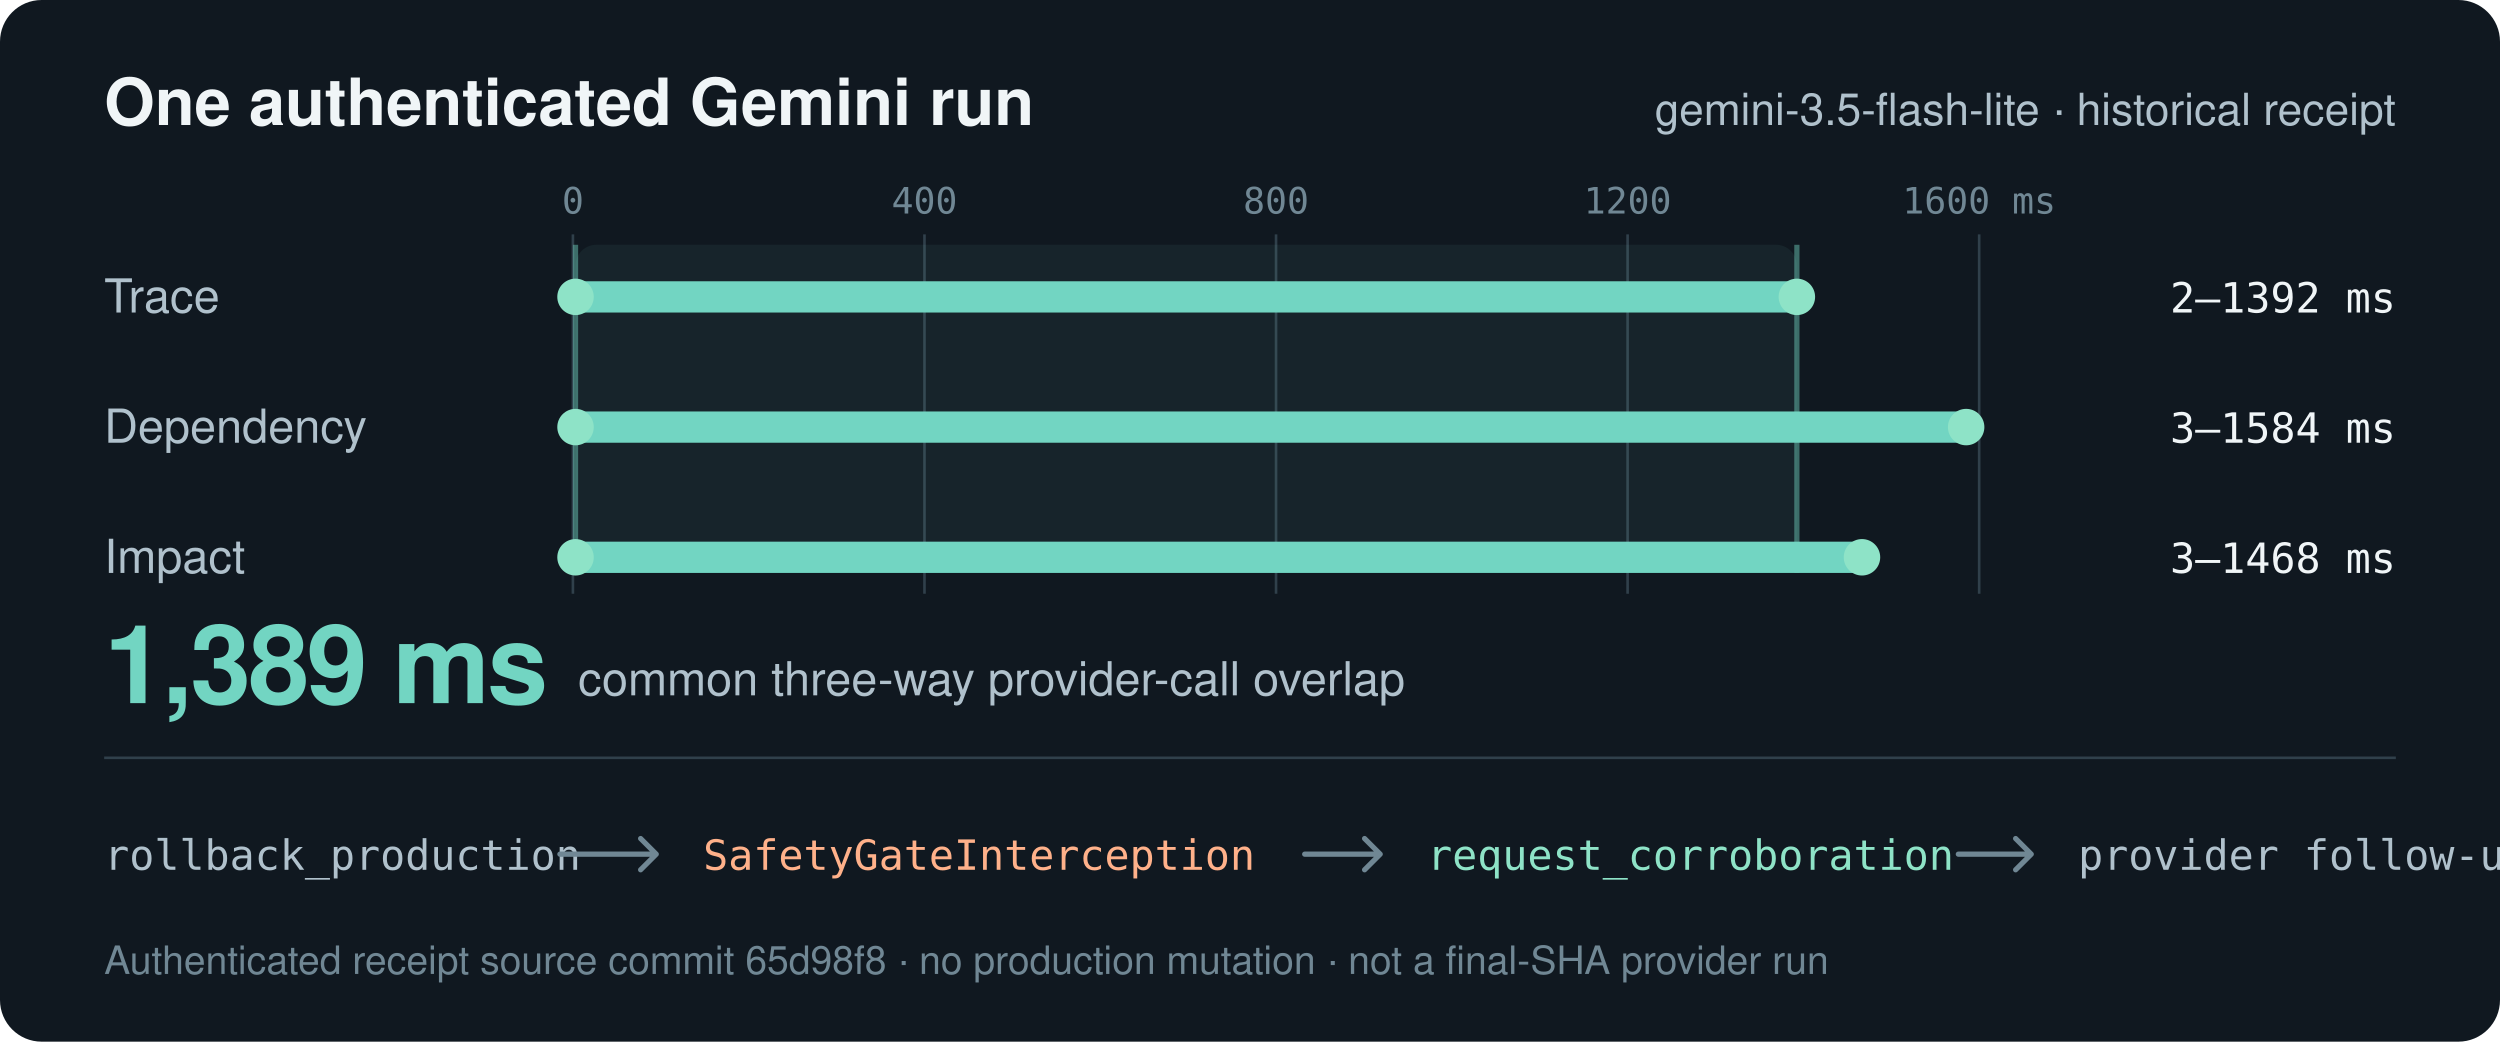
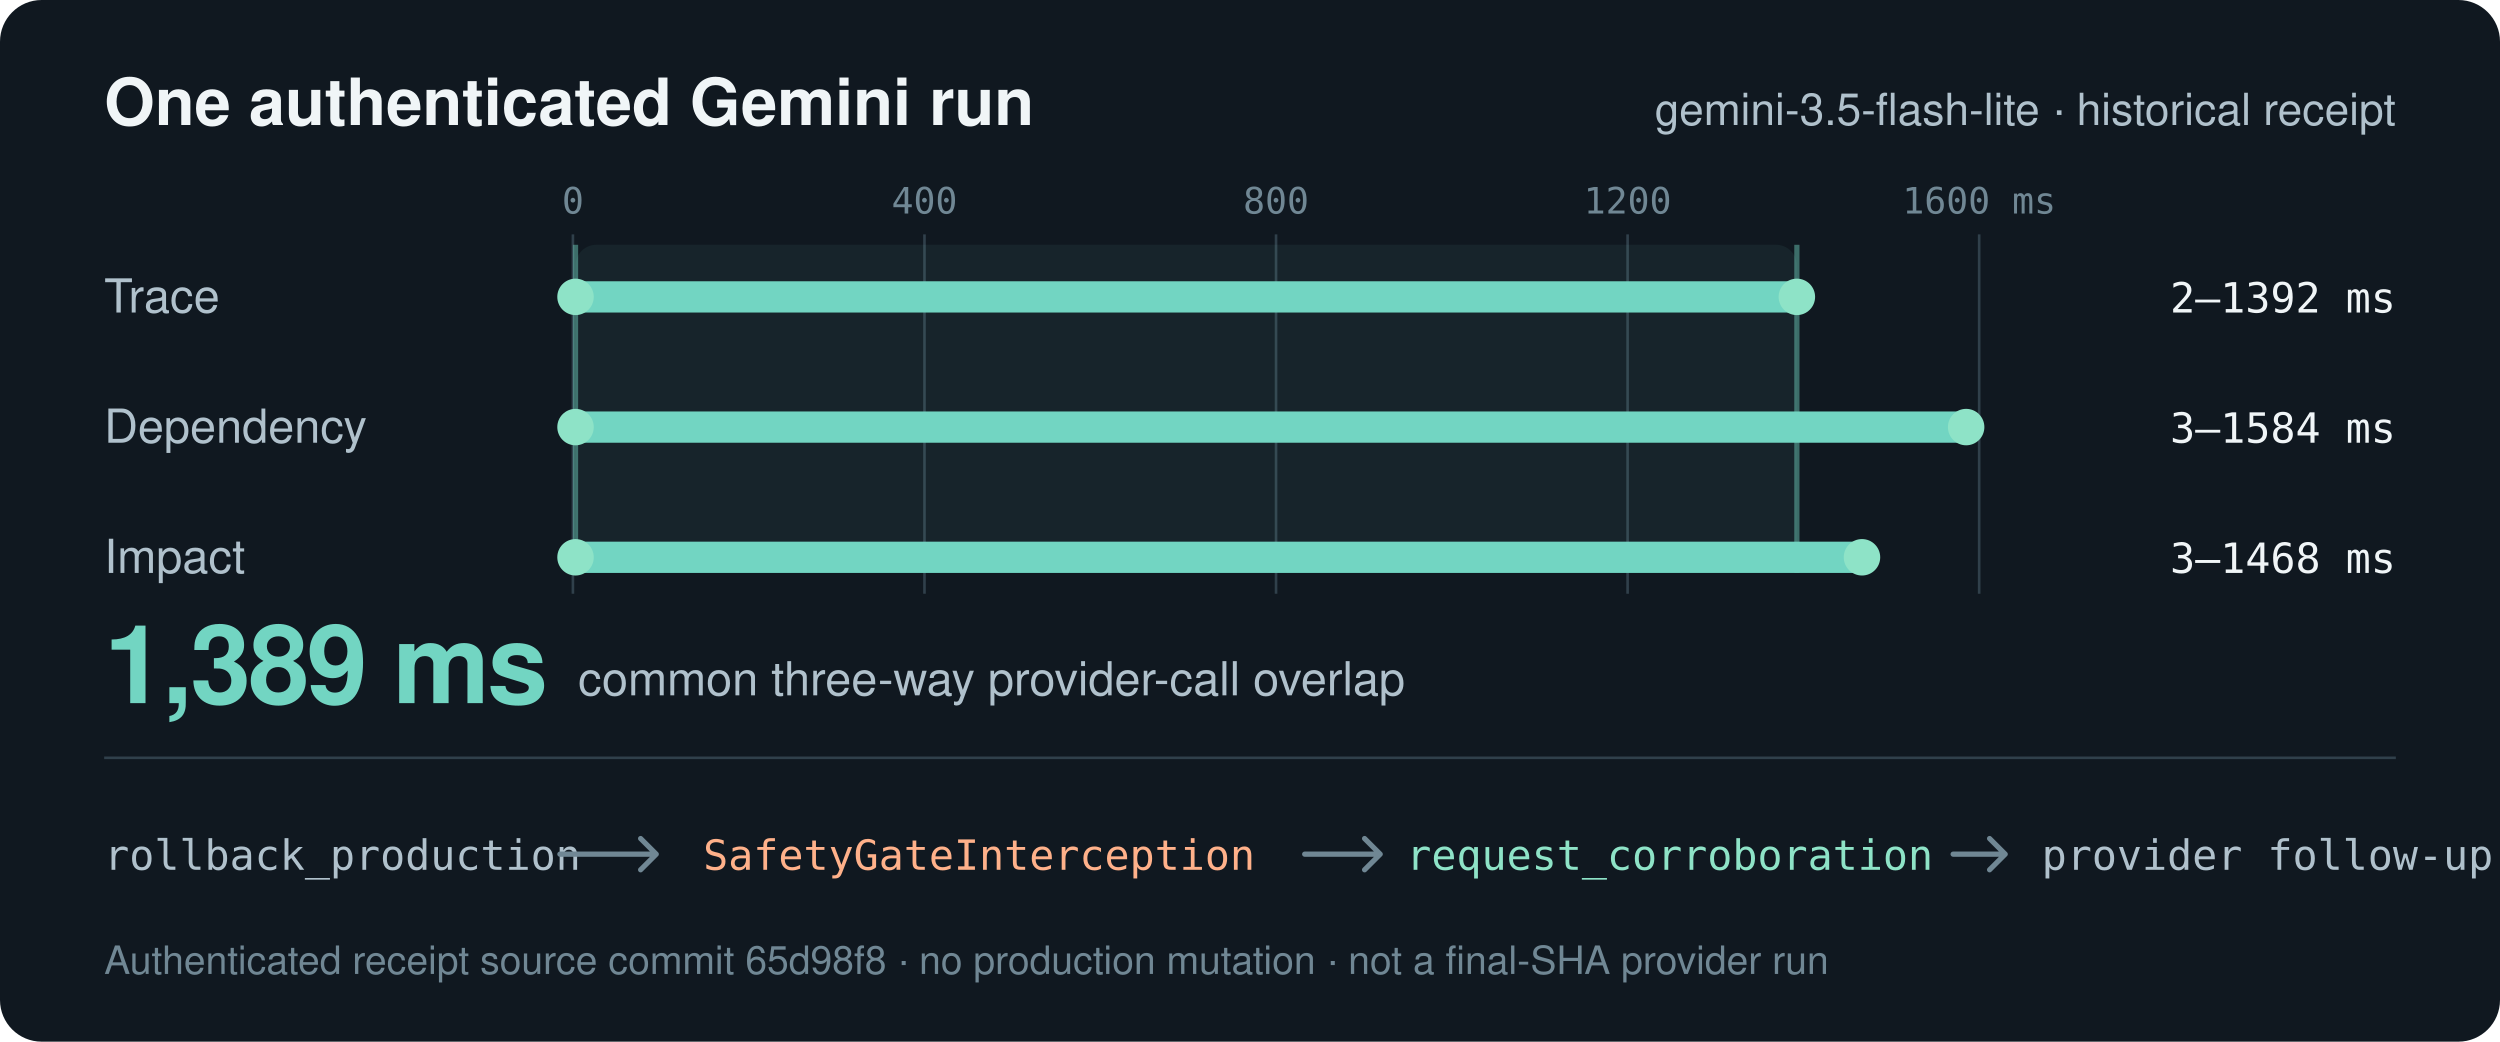
<svg xmlns="http://www.w3.org/2000/svg" width="960" height="400" viewBox="0 0 960 400" role="img" aria-labelledby="title desc">
  <rect width="960" height="400" rx="16" fill="#101820" />
  <g font-family="-apple-system, BlinkMacSystemFont, 'Segoe UI', Helvetica, Arial, sans-serif">
    <text x="40" y="48" fill="#f0f5f7" font-size="25" font-weight="700">One authenticated Gemini run</text>
    <text x="920" y="48" text-anchor="end" fill="#b0c1cc" font-size="17">gemini-3.5-flash-lite · historical receipt</text>
    <g font-family="ui-monospace, SFMono-Regular, Consolas, monospace" font-size="14" fill="#708794">
      <text x="220" y="82" text-anchor="middle">0</text>
      <text x="355" y="82" text-anchor="middle">400</text>
      <text x="490" y="82" text-anchor="middle">800</text>
      <text x="625" y="82" text-anchor="middle">1200</text>
      <text x="760" y="82" text-anchor="middle">1600 ms</text>
    </g>
    <g stroke="#30404b" stroke-width="1">
      <path d="M220 90 V228" />
      <path d="M355 90 V228" />
      <path d="M490 90 V228" />
      <path d="M625 90 V228" />
      <path d="M760 90 V228" />
    </g>
    <rect x="221" y="94" width="469" height="126" rx="8" fill="#72d5c2" opacity="0.07" />
    <path d="M221 94 V220" stroke="#72d5c2" stroke-width="2" opacity="0.45" />
    <path d="M690 94 V220" stroke="#72d5c2" stroke-width="2" opacity="0.45" />
    <g font-size="18" fill="#b0c1cc">
      <text x="40" y="120">Trace</text>
      <text x="40" y="170">Dependency</text>
      <text x="40" y="220">Impact</text>
    </g>
    <g stroke="#72d5c2" stroke-width="12" stroke-linecap="round">
      <path d="M221 114 H690" />
      <path d="M221 164 H755" />
      <path d="M221 214 H715" />
    </g>
    <g fill="#8ee3c7">
      <circle cx="221" cy="114" r="7" />
      <circle cx="690" cy="114" r="7" />
      <circle cx="221" cy="164" r="7" />
      <circle cx="755" cy="164" r="7" />
      <circle cx="221" cy="214" r="7" />
      <circle cx="715" cy="214" r="7" />
    </g>
    <g font-family="ui-monospace, SFMono-Regular, Consolas, monospace" font-size="16" fill="#f0f5f7">
      <text x="920" y="120" text-anchor="end">2–1392 ms</text>
      <text x="920" y="170" text-anchor="end">3–1584 ms</text>
      <text x="920" y="220" text-anchor="end">3–1468 ms</text>
    </g>
    <text x="40" y="270" fill="#72d5c2" font-size="42" font-weight="760" letter-spacing="-1">1,389 ms</text>
    <text x="222" y="267" fill="#b0c1cc" font-size="18">common three-way provider-call overlap</text>
    <path d="M40 291 H920" stroke="#30404b" />
    <g font-family="ui-monospace, SFMono-Regular, Consolas, monospace" font-size="16">
      <text x="40" y="334" fill="#b0c1cc">rollback_production</text>
      <text x="270" y="334" fill="#ffb18a">SafetyGateInterception</text>
-       <text x="548" y="334" fill="#8ee3c7">request_corroboration</text>
-       <text x="798" y="334" fill="#b0c1cc">provider follow-up</text>
+       <text x="540" y="334" fill="#8ee3c7">request_corroboration</text>
+       <text x="784" y="334" fill="#b0c1cc">provider follow-up</text>
    </g>
    <g fill="none" stroke="#708794" stroke-width="2" stroke-linecap="round" stroke-linejoin="round">
      <path d="M215 328 H252 M246 322 L252 328 L246 334" />
      <path d="M501 328 H530 M524 322 L530 328 L524 334" />
-       <path d="M752 328 H780 M774 322 L780 328 L774 334" />
+       <path d="M750 328 H770 M764 322 L770 328 L764 334" />
    </g>
    <text x="40" y="374" fill="#708794" font-size="15">Authenticated receipt source commit 65d98f8 · no production mutation · not a final-SHA provider run</text>
  </g>
</svg>
